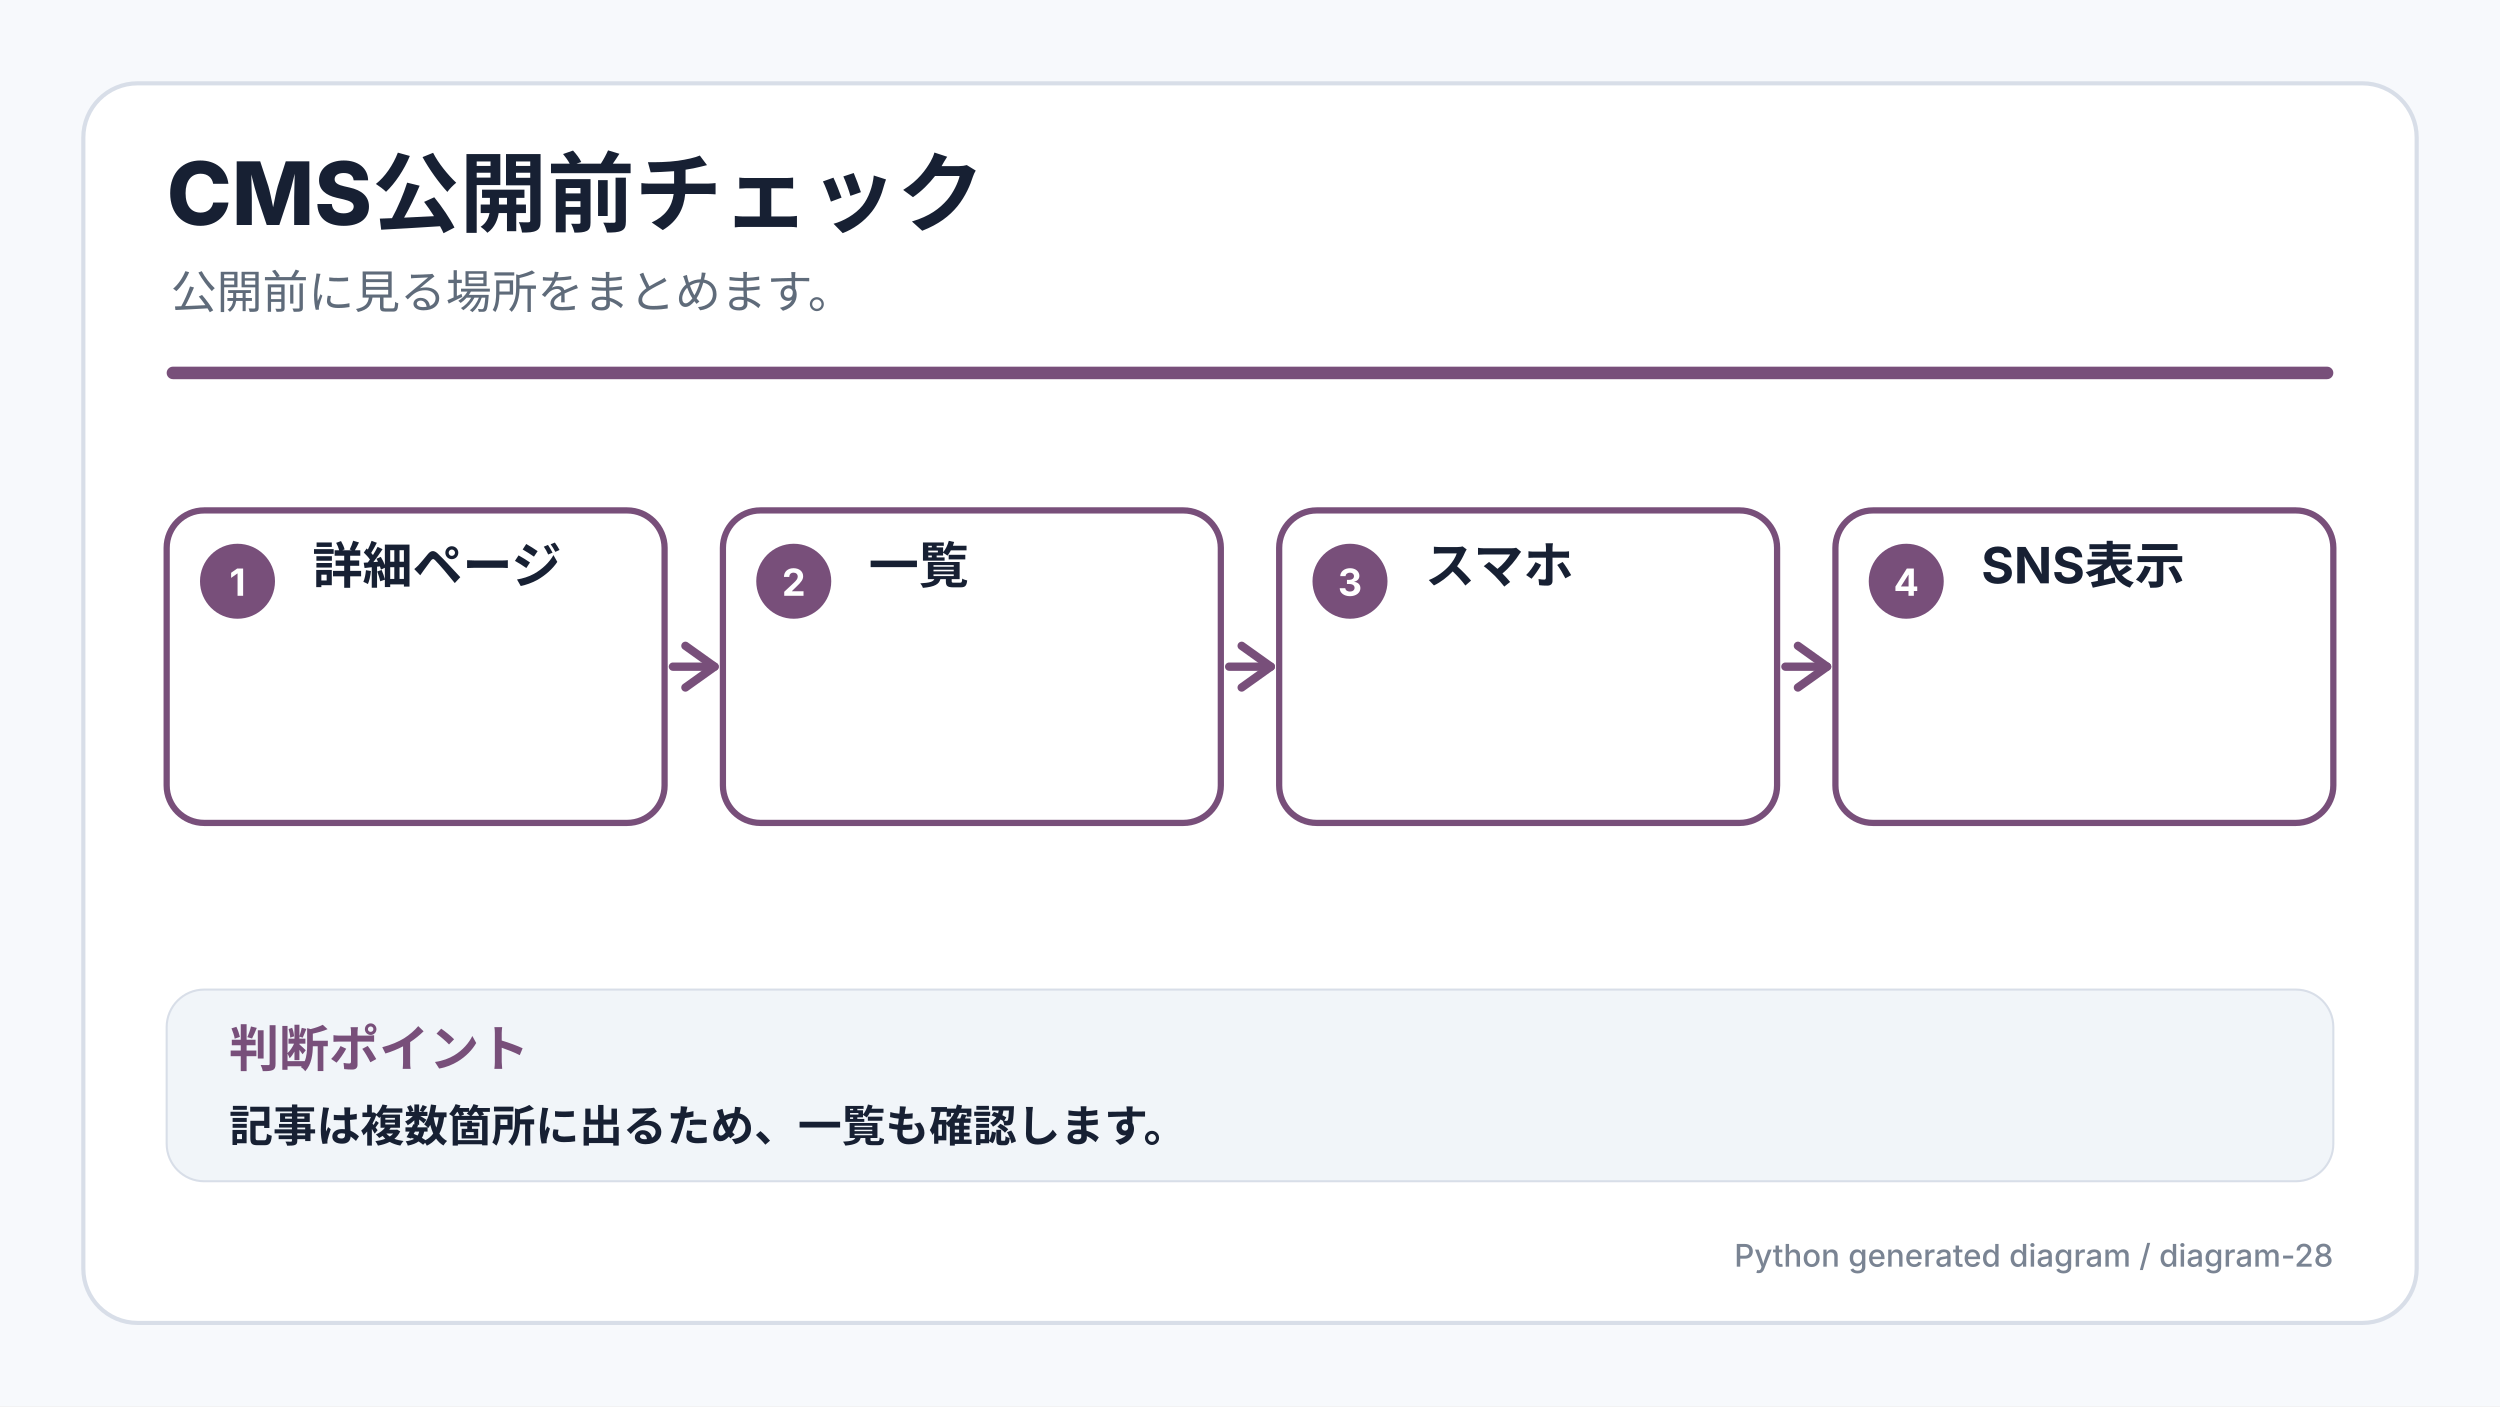
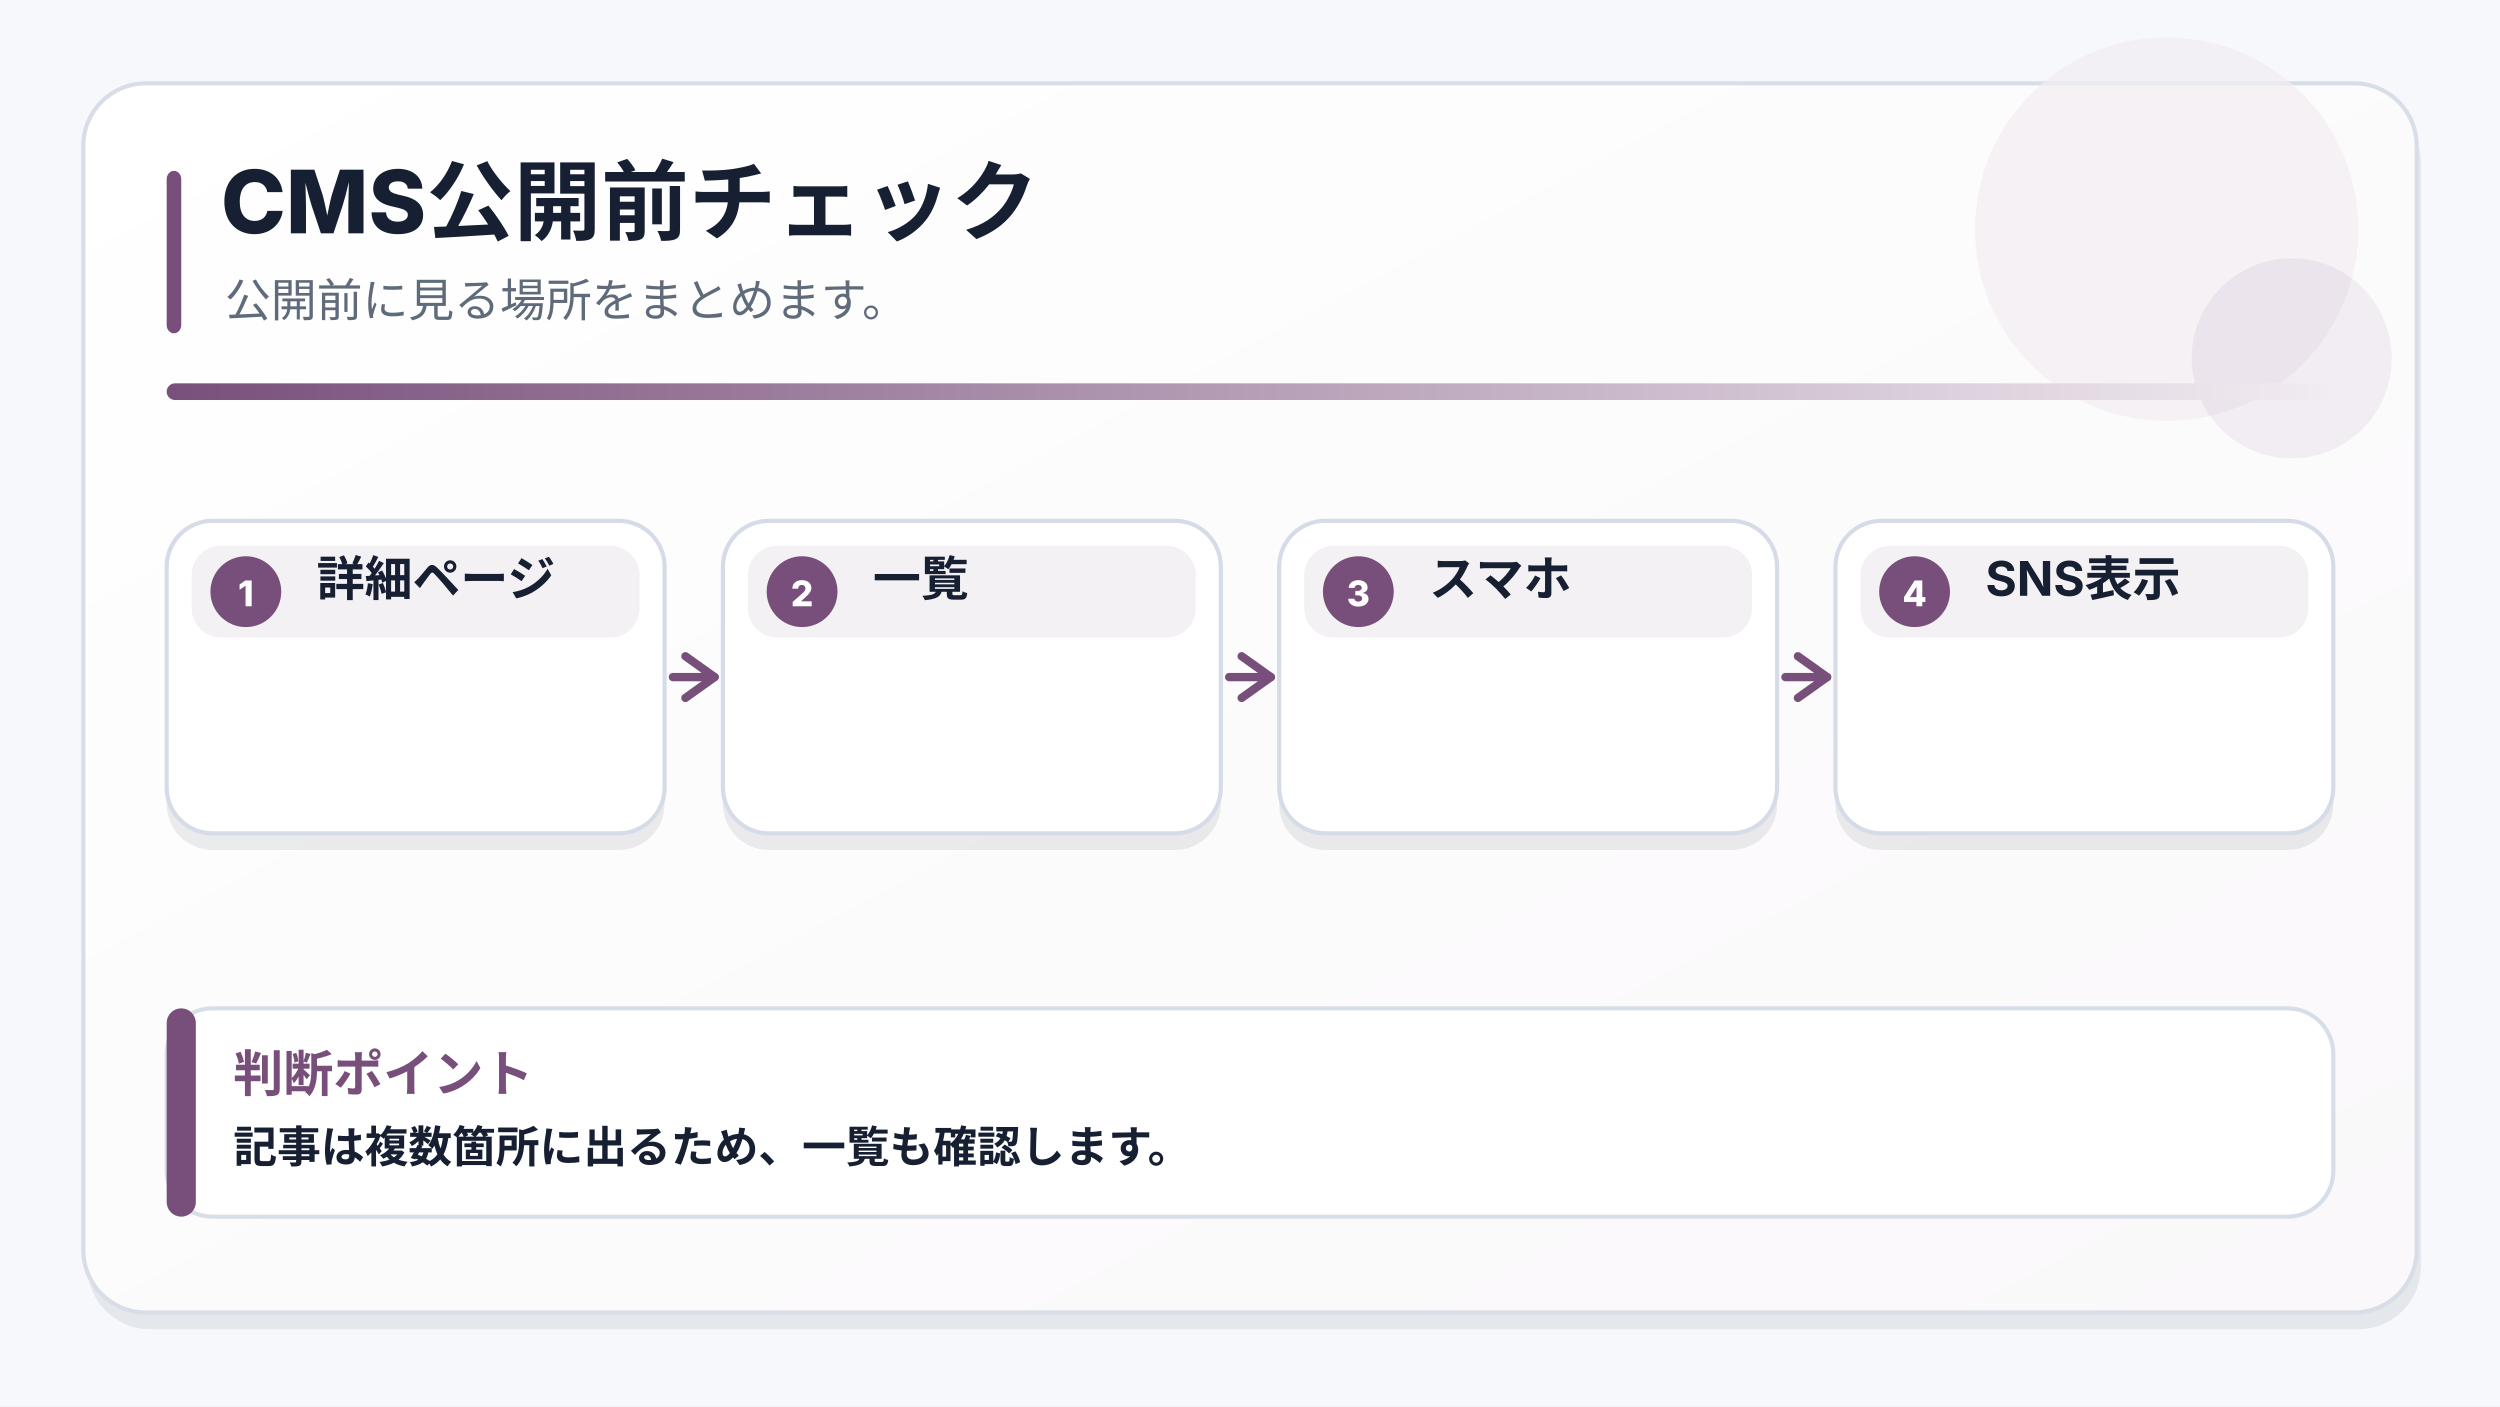
<svg xmlns="http://www.w3.org/2000/svg" width="1200" height="675" viewBox="0 0 1200 675" role="img">
-   <rect width="1200" height="675" fill="#F7F9FC" />
-   <rect x="40" y="40" width="1120" height="595" rx="26" fill="#ffffff" stroke="#D8DEE8" stroke-width="2" />
-   <text x="80" y="108" font-family="-apple-system, BlinkMacSystemFont, Segoe UI, sans-serif" font-size="42" font-weight="800" fill="#172033" text-anchor="start">CMS公開前チェック</text>
-   <text x="82" y="148" font-family="-apple-system, BlinkMacSystemFont, Segoe UI, sans-serif" font-size="22" font-weight="500" fill="#5F6B7A" text-anchor="start">公開前に見る場所をまとめます。</text>
-   <rect x="80" y="176" width="1040" height="6" rx="3" fill="#784F7A" />
-   <rect x="80" y="245" width="239" height="150" rx="18" fill="#ffffff" stroke="#784F7A" stroke-width="3" />
-   <circle cx="114" cy="279" r="18" fill="#784F7A" />
-   <text x="114" y="286" font-family="-apple-system, BlinkMacSystemFont, Segoe UI, sans-serif" font-size="18" font-weight="700" fill="#ffffff" text-anchor="middle">1</text>
-   <text x="150" y="280" font-family="-apple-system, BlinkMacSystemFont, Segoe UI, sans-serif" font-size="24" font-weight="700" fill="#172033" text-anchor="start">詳細ページ</text>
-   <line x1="323" y1="320" x2="343" y2="320" stroke="#784F7A" stroke-width="4" stroke-linecap="round" />
-   <path d="M 329 310 L 343 320 L 329 330" fill="none" stroke="#784F7A" stroke-width="4" stroke-linecap="round" stroke-linejoin="round" />
-   <rect x="347" y="245" width="239" height="150" rx="18" fill="#ffffff" stroke="#784F7A" stroke-width="3" />
-   <circle cx="381" cy="279" r="18" fill="#784F7A" />
-   <text x="381" y="286" font-family="-apple-system, BlinkMacSystemFont, Segoe UI, sans-serif" font-size="18" font-weight="700" fill="#ffffff" text-anchor="middle">2</text>
-   <text x="417" y="280" font-family="-apple-system, BlinkMacSystemFont, Segoe UI, sans-serif" font-size="24" font-weight="700" fill="#172033" text-anchor="start">一覧</text>
-   <line x1="590" y1="320" x2="610" y2="320" stroke="#784F7A" stroke-width="4" stroke-linecap="round" />
-   <path d="M 596 310 L 610 320 L 596 330" fill="none" stroke="#784F7A" stroke-width="4" stroke-linecap="round" stroke-linejoin="round" />
-   <rect x="614" y="245" width="239" height="150" rx="18" fill="#ffffff" stroke="#784F7A" stroke-width="3" />
-   <circle cx="648" cy="279" r="18" fill="#784F7A" />
-   <text x="648" y="286" font-family="-apple-system, BlinkMacSystemFont, Segoe UI, sans-serif" font-size="18" font-weight="700" fill="#ffffff" text-anchor="middle">3</text>
-   <text x="684" y="280" font-family="-apple-system, BlinkMacSystemFont, Segoe UI, sans-serif" font-size="24" font-weight="700" fill="#172033" text-anchor="start">スマホ</text>
-   <line x1="857" y1="320" x2="877" y2="320" stroke="#784F7A" stroke-width="4" stroke-linecap="round" />
-   <path d="M 863 310 L 877 320 L 863 330" fill="none" stroke="#784F7A" stroke-width="4" stroke-linecap="round" stroke-linejoin="round" />
-   <rect x="881" y="245" width="239" height="150" rx="18" fill="#ffffff" stroke="#784F7A" stroke-width="3" />
-   <circle cx="915" cy="279" r="18" fill="#784F7A" />
-   <text x="915" y="286" font-family="-apple-system, BlinkMacSystemFont, Segoe UI, sans-serif" font-size="18" font-weight="700" fill="#ffffff" text-anchor="middle">4</text>
-   <text x="951" y="280" font-family="-apple-system, BlinkMacSystemFont, Segoe UI, sans-serif" font-size="24" font-weight="700" fill="#172033" text-anchor="start">SNS表示</text>
-   <rect x="80" y="475" width="1040" height="92" rx="18" fill="#F1F5F9" stroke="#D8DEE8" />
-   <text x="110" y="512" font-family="-apple-system, BlinkMacSystemFont, Segoe UI, sans-serif" font-size="24" font-weight="800" fill="#784F7A" text-anchor="start">判断ポイント</text>
-   <text x="110" y="548" font-family="-apple-system, BlinkMacSystemFont, Segoe UI, sans-serif" font-size="21" font-weight="600" fill="#172033" text-anchor="start">記事は複数箇所に出るため、一覧も確認します。</text>
-   <text x="1120" y="608" font-family="-apple-system, BlinkMacSystemFont, Segoe UI, sans-serif" font-size="15" font-weight="500" fill="#7A8493" text-anchor="end">Python generated diagram / diagram-28</text>
+   <defs>
+     <linearGradient id="bg" x1="0" y1="0" x2="1" y2="1">
+       <stop offset="0%" stop-color="#FFFFFF" />
+       <stop offset="100%" stop-color="#FAF8FA" />
+     </linearGradient>
+     <linearGradient id="bar" x1="0" y1="0" x2="1" y2="0">
+       <stop offset="0%" stop-color="#784F7A" />
+       <stop offset="100%" stop-color="#F2EDF2" />
+     </linearGradient>
+   </defs>
+   <rect width="1200" height="675" fill="#F6F8FC" />
+   <rect x="42" y="48" width="1120" height="590" rx="30" fill="#0F172A" opacity="0.08" />
+   <rect x="40" y="40" width="1120" height="590" rx="30" fill="url(#bg)" stroke="#D8DEE8" stroke-width="2" />
+   <circle cx="1040" cy="110" r="92" fill="#F2EDF2" opacity="0.72" />
+   <circle cx="1100" cy="172" r="48" fill="#784F7A" opacity="0.08" />
+   <rect x="80" y="82" width="7" height="78" rx="4" fill="#784F7A" />
+   <text x="106" y="112" font-family="-apple-system, BlinkMacSystemFont, Segoe UI, sans-serif" font-size="42" font-weight="800" fill="#172033" text-anchor="start">CMS公開前チェック</text>
+   <text x="108" y="152" font-family="-apple-system, BlinkMacSystemFont, Segoe UI, sans-serif" font-size="22" font-weight="500" fill="#5F6B7A" text-anchor="start">公開前に見る場所をまとめます。</text>
+   <rect x="80" y="184" width="1040" height="8" rx="4" fill="url(#bar)" />
+   <rect x="80" y="258" width="239" height="150" rx="22" fill="#0F172A" opacity="0.08" />
+   <rect x="80" y="250" width="239" height="150" rx="22" fill="#ffffff" stroke="#D5DCE8" stroke-width="2" />
+   <rect x="92" y="262" width="215" height="44" rx="14" fill="#F4F1F4" />
+   <circle cx="118" cy="284" r="17" fill="#784F7A" />
+   <text x="118" y="291" font-family="-apple-system, BlinkMacSystemFont, Segoe UI, sans-serif" font-size="17" font-weight="800" fill="#ffffff" text-anchor="middle">1</text>
+   <text x="152" y="286" font-family="-apple-system, BlinkMacSystemFont, Segoe UI, sans-serif" font-size="23" font-weight="750" fill="#172033" text-anchor="start">詳細ページ</text>
+   <line x1="323" y1="325" x2="343" y2="325" stroke="#784F7A" stroke-width="4" stroke-linecap="round" />
+   <path d="M 329 315 L 343 325 L 329 335" fill="none" stroke="#784F7A" stroke-width="4" stroke-linecap="round" stroke-linejoin="round" />
+   <rect x="347" y="258" width="239" height="150" rx="22" fill="#0F172A" opacity="0.08" />
+   <rect x="347" y="250" width="239" height="150" rx="22" fill="#ffffff" stroke="#D5DCE8" stroke-width="2" />
+   <rect x="359" y="262" width="215" height="44" rx="14" fill="#F4F1F4" />
+   <circle cx="385" cy="284" r="17" fill="#784F7A" />
+   <text x="385" y="291" font-family="-apple-system, BlinkMacSystemFont, Segoe UI, sans-serif" font-size="17" font-weight="800" fill="#ffffff" text-anchor="middle">2</text>
+   <text x="419" y="286" font-family="-apple-system, BlinkMacSystemFont, Segoe UI, sans-serif" font-size="23" font-weight="750" fill="#172033" text-anchor="start">一覧</text>
+   <line x1="590" y1="325" x2="610" y2="325" stroke="#784F7A" stroke-width="4" stroke-linecap="round" />
+   <path d="M 596 315 L 610 325 L 596 335" fill="none" stroke="#784F7A" stroke-width="4" stroke-linecap="round" stroke-linejoin="round" />
+   <rect x="614" y="258" width="239" height="150" rx="22" fill="#0F172A" opacity="0.08" />
+   <rect x="614" y="250" width="239" height="150" rx="22" fill="#ffffff" stroke="#D5DCE8" stroke-width="2" />
+   <rect x="626" y="262" width="215" height="44" rx="14" fill="#F4F1F4" />
+   <circle cx="652" cy="284" r="17" fill="#784F7A" />
+   <text x="652" y="291" font-family="-apple-system, BlinkMacSystemFont, Segoe UI, sans-serif" font-size="17" font-weight="800" fill="#ffffff" text-anchor="middle">3</text>
+   <text x="686" y="286" font-family="-apple-system, BlinkMacSystemFont, Segoe UI, sans-serif" font-size="23" font-weight="750" fill="#172033" text-anchor="start">スマホ</text>
+   <line x1="857" y1="325" x2="877" y2="325" stroke="#784F7A" stroke-width="4" stroke-linecap="round" />
+   <path d="M 863 315 L 877 325 L 863 335" fill="none" stroke="#784F7A" stroke-width="4" stroke-linecap="round" stroke-linejoin="round" />
+   <rect x="881" y="258" width="239" height="150" rx="22" fill="#0F172A" opacity="0.08" />
+   <rect x="881" y="250" width="239" height="150" rx="22" fill="#ffffff" stroke="#D5DCE8" stroke-width="2" />
+   <rect x="893" y="262" width="215" height="44" rx="14" fill="#F4F1F4" />
+   <circle cx="919" cy="284" r="17" fill="#784F7A" />
+   <text x="919" y="291" font-family="-apple-system, BlinkMacSystemFont, Segoe UI, sans-serif" font-size="17" font-weight="800" fill="#ffffff" text-anchor="middle">4</text>
+   <text x="953" y="286" font-family="-apple-system, BlinkMacSystemFont, Segoe UI, sans-serif" font-size="23" font-weight="750" fill="#172033" text-anchor="start">SNS表示</text>
+   <rect x="80" y="484" width="1040" height="100" rx="22" fill="#FFFFFF" stroke="#D8DEE8" stroke-width="2" />
+   <rect x="80" y="484" width="14" height="100" rx="7" fill="#784F7A" />
+   <text x="112" y="524" font-family="-apple-system, BlinkMacSystemFont, Segoe UI, sans-serif" font-size="24" font-weight="800" fill="#784F7A" text-anchor="start">判断ポイント</text>
+   <text x="112" y="558" font-family="-apple-system, BlinkMacSystemFont, Segoe UI, sans-serif" font-size="21" font-weight="600" fill="#172033" text-anchor="start">記事は複数箇所に出るため、一覧も確認します。</text>
</svg>
